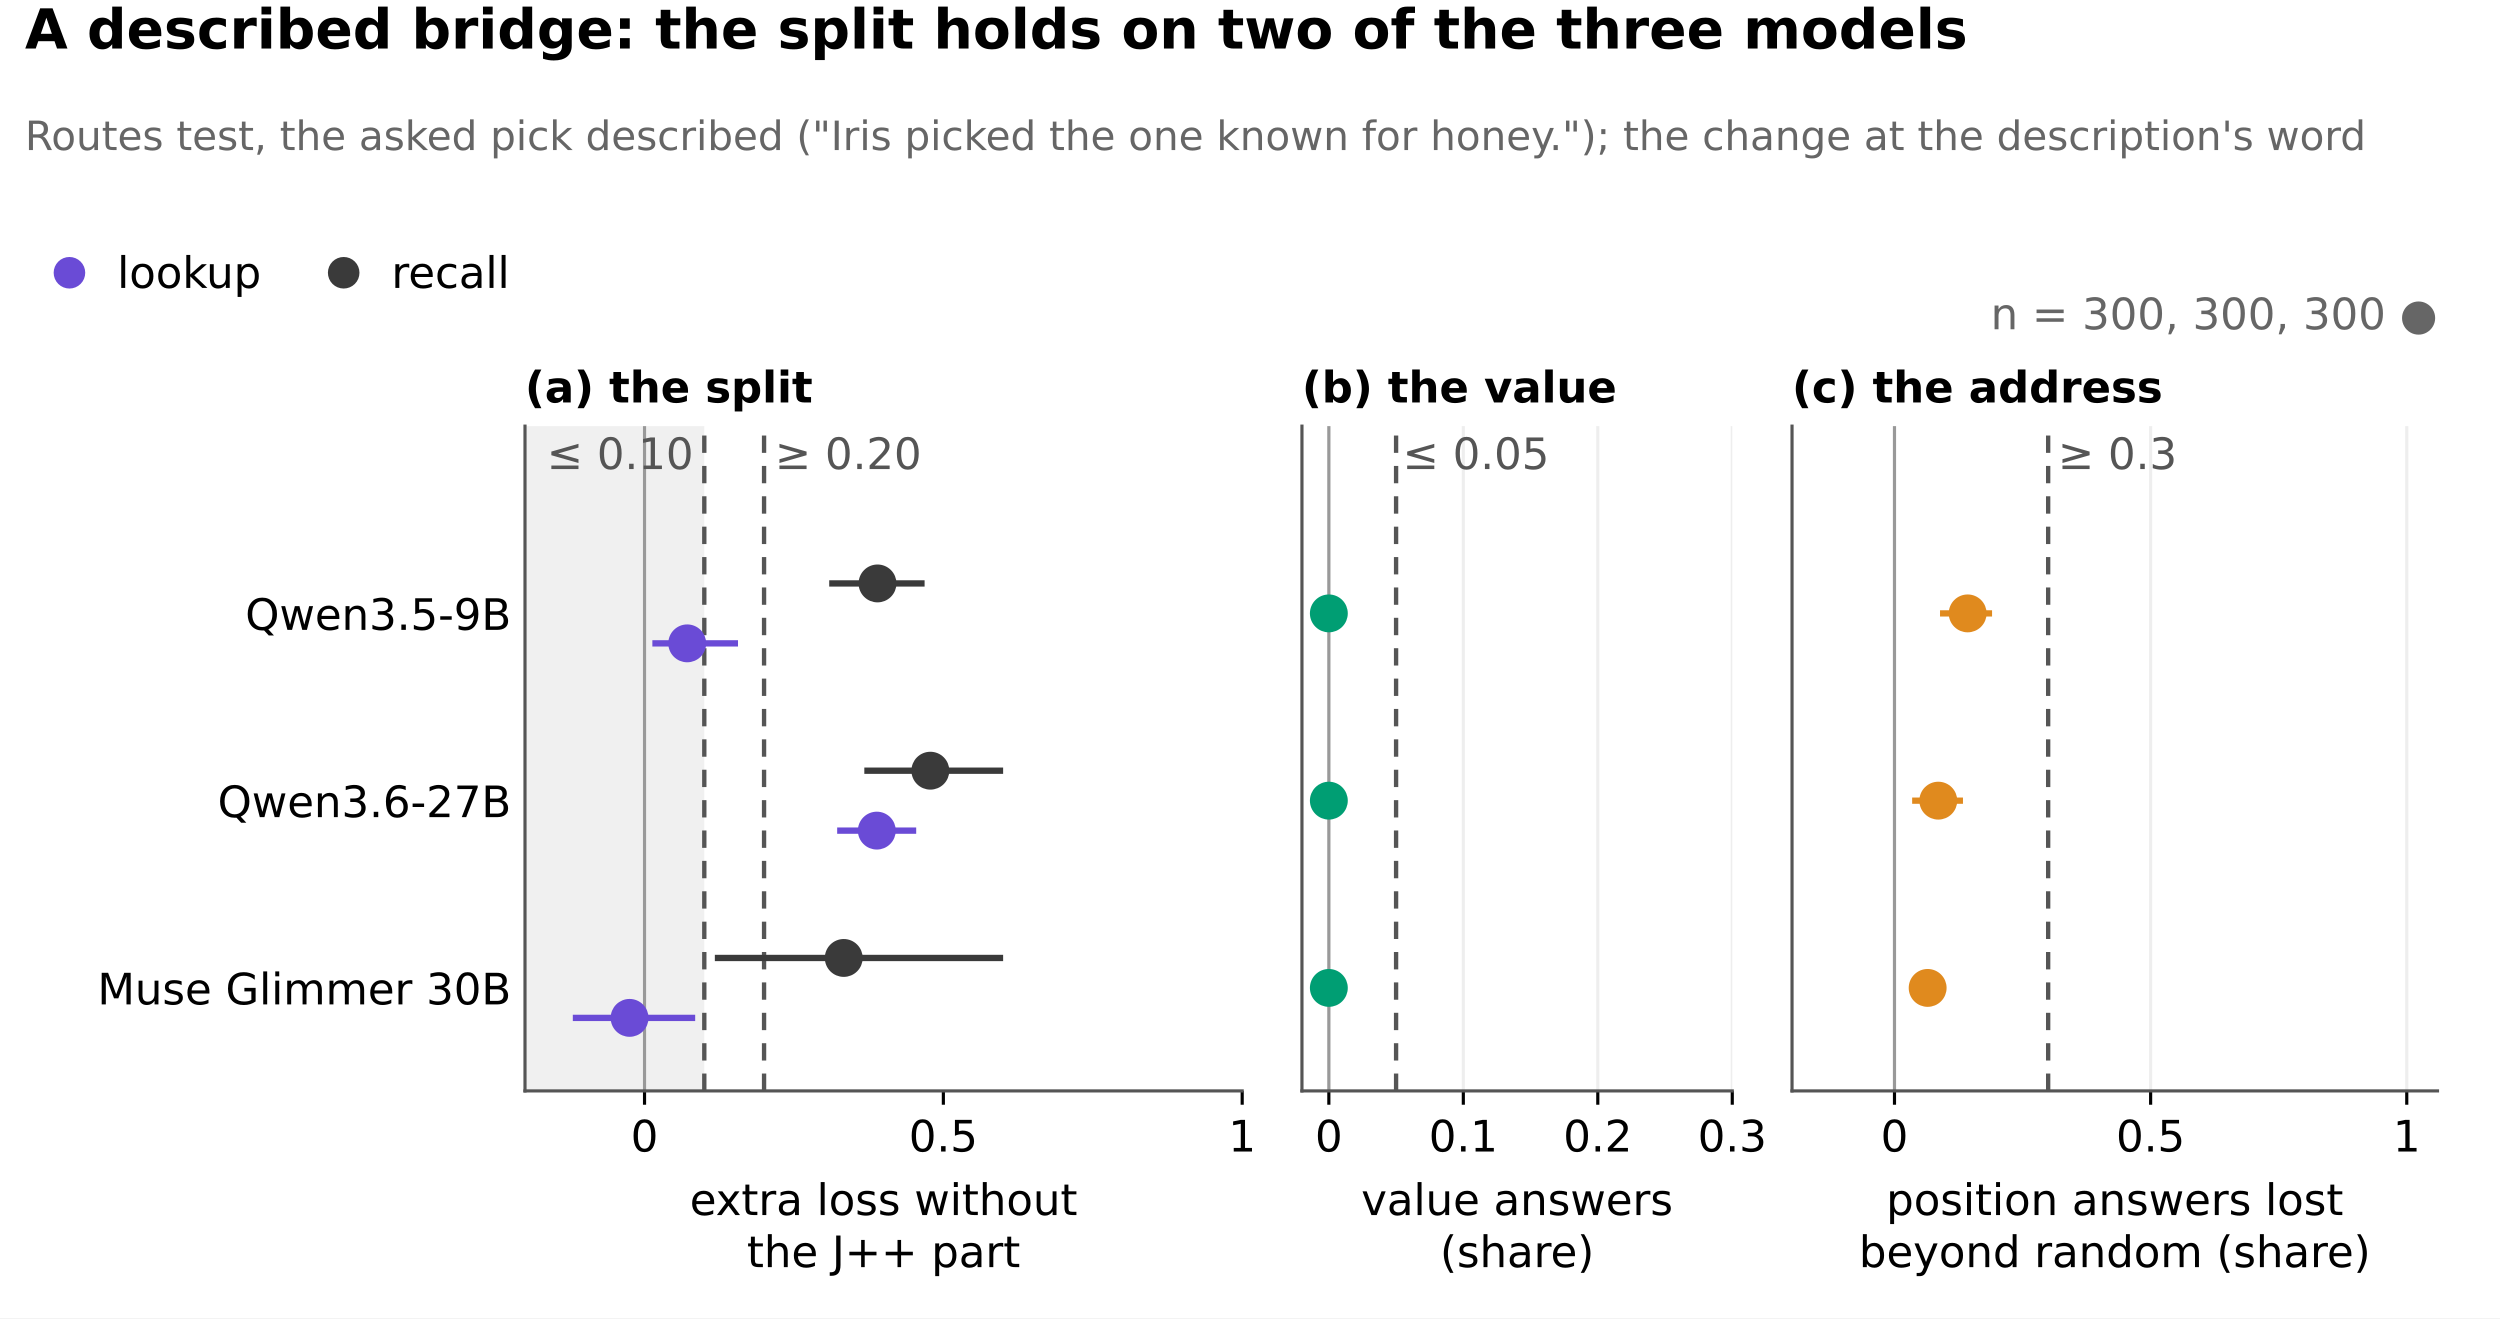
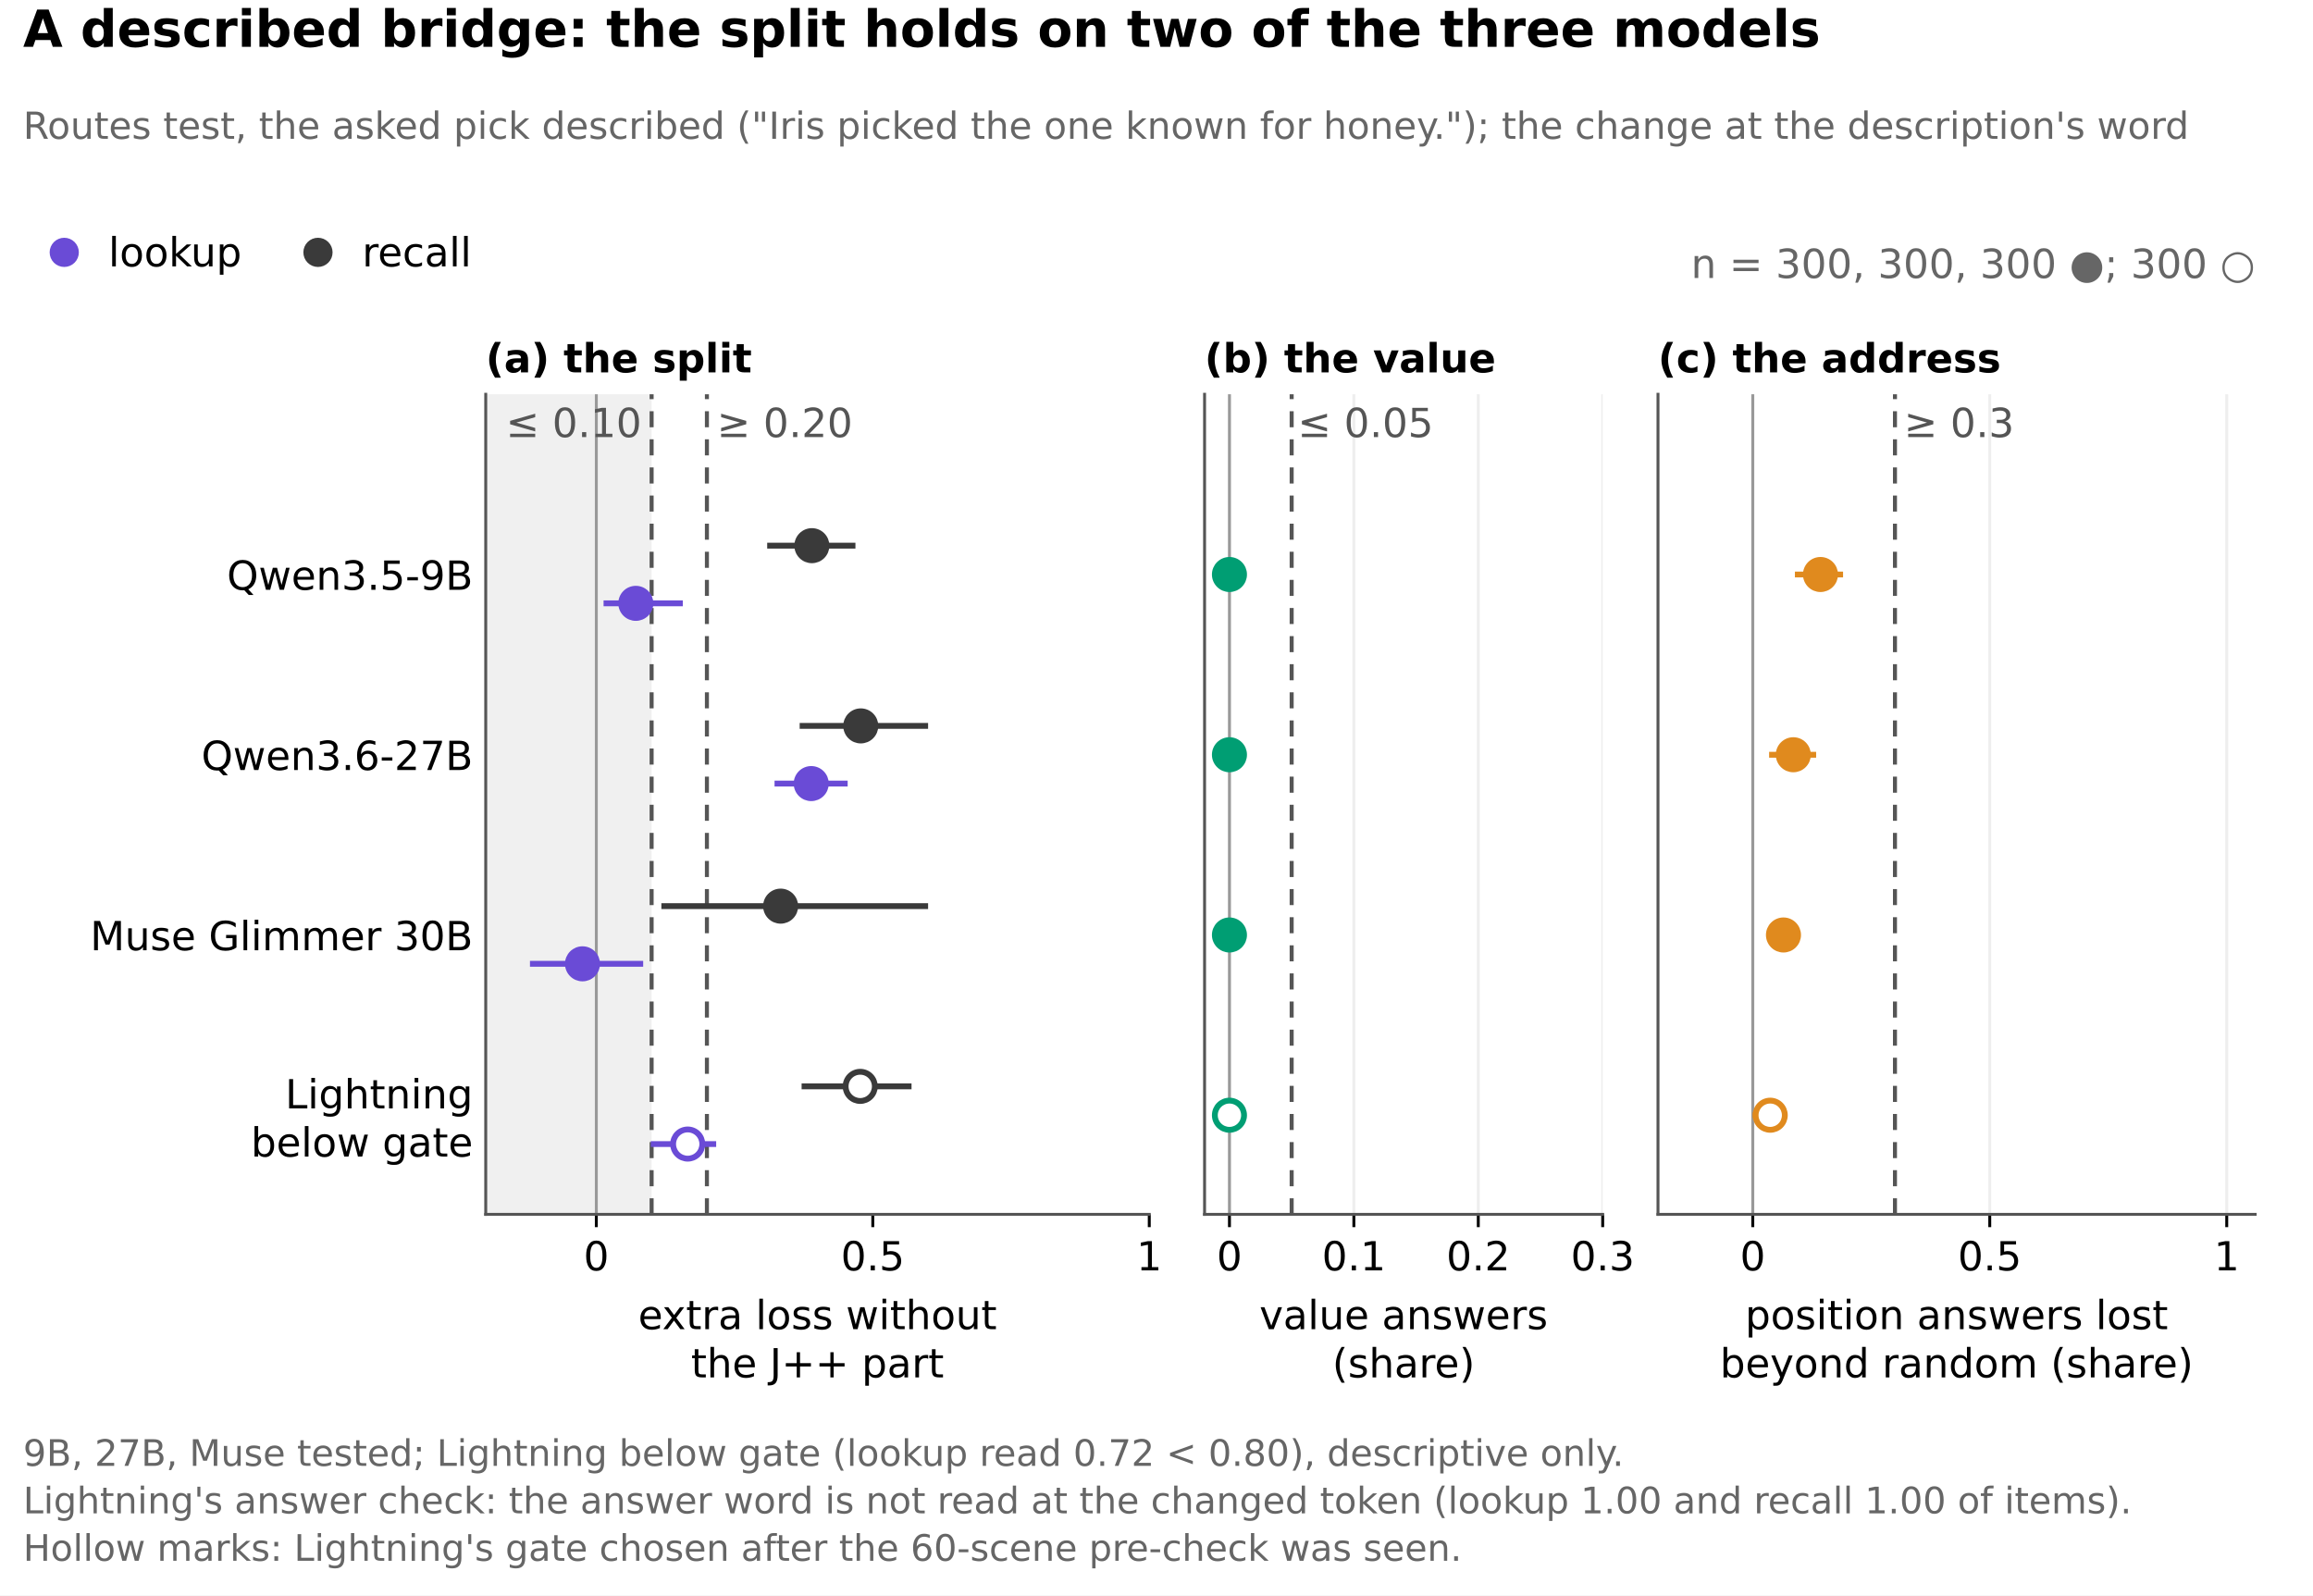
- <svg xmlns="http://www.w3.org/2000/svg" xmlns:xlink="http://www.w3.org/1999/xlink" width="633.6pt" height="334.08pt" viewBox="0 0 633.6 334.08" version="1.1">
+ <svg xmlns="http://www.w3.org/2000/svg" xmlns:xlink="http://www.w3.org/1999/xlink" width="633.6pt" height="437.04pt" viewBox="0 0 633.6 437.04" version="1.1">
  <defs>
    <style type="text/css">*{stroke-linejoin: round; stroke-linecap: butt}</style>
  </defs>
  <g id="figure_1">
    <g id="patch_1">
-       <path d="M 0 334.08  L 633.6 334.08  L 633.6 0  L 0 0  z " style="fill: #ffffff" />
+       <path d="M 0 437.04  L 633.6 437.04  L 633.6 0  L 0 0  z " style="fill: #ffffff" />
    </g>
    <g id="axes_1">
      <g id="patch_2">
-         <path d="M 133.056 276.48  L 314.82 276.48  L 314.82 108  L 133.056 108  z " style="fill: #ffffff" />
+         <path d="M 133.056 332.64  L 314.82 332.64  L 314.82 108  L 133.056 108  z " style="fill: #ffffff" />
      </g>
      <g id="patch_3">
-         <path d="M 133.056 276.48  L 178.497 276.48  L 178.497 108  L 133.056 108  z " clip-path="url(#p10562f46fb)" style="fill: #f0f0f0" />
+         <path d="M 133.056 332.64  L 178.497 332.64  L 178.497 108  L 133.056 108  z " clip-path="url(#p2fc79cd40d)" style="fill: #f0f0f0" />
      </g>
      <g id="line2d_1">
-         <path d="M 163.35 276.48  L 163.35 108  " clip-path="url(#p10562f46fb)" style="fill: none; stroke: #999999; stroke-width: 0.8; stroke-linecap: square" />
+         <path d="M 163.35 332.64  L 163.35 108  " clip-path="url(#p2fc79cd40d)" style="fill: none; stroke: #999999; stroke-width: 0.8; stroke-linecap: square" />
      </g>
      <g id="matplotlib.axis_1">
        <g id="xtick_1">
          <g id="line2d_2">
            <defs>
-               <path id="m25f6b66217" d="M 0 0  L 0 3.5  " style="stroke: #000000; stroke-width: 0.8" />
+               <path id="m9cf987eca8" d="M 0 0  L 0 3.5  " style="stroke: #000000; stroke-width: 0.8" />
            </defs>
            <g>
-               <use xlink:href="#m25f6b66217" x="163.35" y="276.48" style="stroke: #000000; stroke-width: 0.8" />
+               <use xlink:href="#m9cf987eca8" x="163.35" y="332.64" style="stroke: #000000; stroke-width: 0.8" />
            </g>
          </g>
          <g id="text_1">
-             <text style="font-size: 11px; font-family: 'DejaVu Sans'; text-anchor: middle" x="163.35" y="291.837" transform="rotate(-0 163.35 291.8374)">0</text>
+             <text style="font-size: 11px; font-family: 'DejaVu Sans'; text-anchor: middle" x="163.35" y="347.997" transform="rotate(-0 163.35 347.9974)">0</text>
          </g>
        </g>
        <g id="xtick_2">
          <g id="line2d_3">
            <g>
-               <use xlink:href="#m25f6b66217" x="239.085" y="276.48" style="stroke: #000000; stroke-width: 0.8" />
+               <use xlink:href="#m9cf987eca8" x="239.085" y="332.64" style="stroke: #000000; stroke-width: 0.8" />
            </g>
          </g>
          <g id="text_2">
-             <text style="font-size: 11px; font-family: 'DejaVu Sans'; text-anchor: middle" x="239.085" y="291.837" transform="rotate(-0 239.085 291.8374)">0.5</text>
+             <text style="font-size: 11px; font-family: 'DejaVu Sans'; text-anchor: middle" x="239.085" y="347.997" transform="rotate(-0 239.085 347.9974)">0.5</text>
          </g>
        </g>
        <g id="xtick_3">
          <g id="line2d_4">
            <g>
-               <use xlink:href="#m25f6b66217" x="314.82" y="276.48" style="stroke: #000000; stroke-width: 0.8" />
+               <use xlink:href="#m9cf987eca8" x="314.82" y="332.64" style="stroke: #000000; stroke-width: 0.8" />
            </g>
          </g>
          <g id="text_3">
-             <text style="font-size: 11px; font-family: 'DejaVu Sans'; text-anchor: middle" x="314.82" y="291.837" transform="rotate(-0 314.82 291.8374)">1</text>
+             <text style="font-size: 11px; font-family: 'DejaVu Sans'; text-anchor: middle" x="314.82" y="347.997" transform="rotate(-0 314.82 347.9974)">1</text>
          </g>
        </g>
        <g id="text_4">
-           <text style="font-size: 11px; font-family: 'DejaVu Sans'" transform="translate(174.8127 307.9394)">extra loss without</text>
-           <text style="font-size: 11px; font-family: 'DejaVu Sans'" transform="translate(189.2966 321.1424)">the J++ part</text>
+           <text style="font-size: 11px; font-family: 'DejaVu Sans'" transform="translate(174.8127 364.0994)">extra loss without</text>
+           <text style="font-size: 11px; font-family: 'DejaVu Sans'" transform="translate(189.2966 377.3024)">the J++ part</text>
        </g>
      </g>
      <g id="matplotlib.axis_2">
        <g id="ytick_1">
          <g id="line2d_5" />
          <g id="text_5">
-             <text style="font-size: 11px; font-family: 'DejaVu Sans'; text-anchor: end" x="129.556" y="159.638" transform="rotate(-0 129.556 159.6379)">Qwen3.5-9B</text>
+             <text style="font-size: 11px; font-family: 'DejaVu Sans'; text-anchor: end" x="129.556" y="161.55" transform="rotate(-0 129.556 161.5501)">Qwen3.5-9B</text>
          </g>
        </g>
        <g id="ytick_2">
          <g id="line2d_6" />
          <g id="text_6">
-             <text style="font-size: 11px; font-family: 'DejaVu Sans'; text-anchor: end" x="129.556" y="207.097" transform="rotate(-0 129.556 207.097)">Qwen3.6-27B</text>
+             <text style="font-size: 11px; font-family: 'DejaVu Sans'; text-anchor: end" x="129.556" y="210.922" transform="rotate(-0 129.556 210.9216)">Qwen3.6-27B</text>
          </g>
        </g>
        <g id="ytick_3">
          <g id="line2d_7" />
          <g id="text_7">
-             <text style="font-size: 11px; font-family: 'DejaVu Sans'; text-anchor: end" x="129.556" y="254.557" transform="rotate(-0 129.556 254.5566)">Muse Glimmer 30B</text>
-           </g>
-         </g>
-       </g>
-       <g id="line2d_8">
-         <path d="M 178.497 276.48  L 178.497 108  " clip-path="url(#p10562f46fb)" style="fill: none; stroke-dasharray: 4.4,3.3; stroke-dashoffset: 0; stroke: #555555; stroke-width: 1.1" />
+             <text style="font-size: 11px; font-family: 'DejaVu Sans'; text-anchor: end" x="129.556" y="260.293" transform="rotate(-0 129.556 260.2934)">Muse Glimmer 30B</text>
+           </g>
+         </g>
+         <g id="ytick_4">
+           <g id="line2d_8" />
+           <g id="text_8">
+             <text style="font-size: 11px; font-family: 'DejaVu Sans'" transform="translate(78.12241 303.6139)">Lightning</text>
+             <text style="font-size: 11px; font-family: 'DejaVu Sans'" transform="translate(68.72084 316.8169)">below gate</text>
+           </g>
+         </g>
      </g>
      <g id="line2d_9">
-         <path d="M 193.644 276.48  L 193.644 108  " clip-path="url(#p10562f46fb)" style="fill: none; stroke-dasharray: 4.4,3.3; stroke-dashoffset: 0; stroke: #555555; stroke-width: 1.1" />
+         <path d="M 178.497 332.64  L 178.497 108  " clip-path="url(#p2fc79cd40d)" style="fill: none; stroke-dasharray: 4.4,3.3; stroke-dashoffset: 0; stroke: #555555; stroke-width: 1.1" />
      </g>
      <g id="line2d_10">
-         <path d="M 210.156 147.866  L 234.329 147.866  " clip-path="url(#p10562f46fb)" style="fill: none; stroke: #3a3a3a; stroke-width: 1.6" />
+         <path d="M 193.644 332.64  L 193.644 108  " clip-path="url(#p2fc79cd40d)" style="fill: none; stroke-dasharray: 4.4,3.3; stroke-dashoffset: 0; stroke: #555555; stroke-width: 1.1" />
      </g>
      <g id="line2d_11">
-         <path d="M 165.336 163.053  L 187.04 163.053  " clip-path="url(#p10562f46fb)" style="fill: none; stroke: #6a4bd6; stroke-width: 1.6" />
+         <path d="M 210.156 149.472  L 234.329 149.472  " clip-path="url(#p2fc79cd40d)" style="fill: none; stroke: #3a3a3a; stroke-width: 1.6" />
      </g>
      <g id="line2d_12">
-         <path d="M 219.052 195.325  L 254.232 195.325  " clip-path="url(#p10562f46fb)" style="fill: none; stroke: #3a3a3a; stroke-width: 1.6" />
+         <path d="M 165.336 165.271  L 187.04 165.271  " clip-path="url(#p2fc79cd40d)" style="fill: none; stroke: #6a4bd6; stroke-width: 1.6" />
      </g>
      <g id="line2d_13">
-         <path d="M 212.171 210.512  L 232.2 210.512  " clip-path="url(#p10562f46fb)" style="fill: none; stroke: #6a4bd6; stroke-width: 1.6" />
+         <path d="M 219.052 198.843  L 254.232 198.843  " clip-path="url(#p2fc79cd40d)" style="fill: none; stroke: #3a3a3a; stroke-width: 1.6" />
      </g>
      <g id="line2d_14">
-         <path d="M 181.17 242.784  L 254.232 242.784  " clip-path="url(#p10562f46fb)" style="fill: none; stroke: #3a3a3a; stroke-width: 1.6" />
+         <path d="M 212.171 214.642  L 232.2 214.642  " clip-path="url(#p2fc79cd40d)" style="fill: none; stroke: #6a4bd6; stroke-width: 1.6" />
      </g>
      <g id="line2d_15">
-         <path d="M 145.174 257.971  L 176.186 257.971  " clip-path="url(#p10562f46fb)" style="fill: none; stroke: #6a4bd6; stroke-width: 1.6" />
+         <path d="M 181.17 248.215  L 254.232 248.215  " clip-path="url(#p2fc79cd40d)" style="fill: none; stroke: #3a3a3a; stroke-width: 1.6" />
+       </g>
+       <g id="line2d_16">
+         <path d="M 145.174 264.014  L 176.186 264.014  " clip-path="url(#p2fc79cd40d)" style="fill: none; stroke: #6a4bd6; stroke-width: 1.6" />
+       </g>
+       <g id="line2d_17">
+         <path d="M 219.584 297.586  L 249.695 297.586  " clip-path="url(#p2fc79cd40d)" style="fill: none; stroke: #3a3a3a; stroke-width: 1.6" />
+       </g>
+       <g id="line2d_18">
+         <path d="M 178.267 313.385  L 196.181 313.385  " clip-path="url(#p2fc79cd40d)" style="fill: none; stroke: #6a4bd6; stroke-width: 1.6" />
      </g>
      <g id="patch_4">
-         <path d="M 133.056 276.48  L 133.056 108  " style="fill: none; stroke: #555555; stroke-width: 0.8; stroke-linejoin: miter; stroke-linecap: square" />
+         <path d="M 133.056 332.64  L 133.056 108  " style="fill: none; stroke: #555555; stroke-width: 0.8; stroke-linejoin: miter; stroke-linecap: square" />
      </g>
      <g id="patch_5">
-         <path d="M 133.056 276.48  L 314.82 276.48  " style="fill: none; stroke: #555555; stroke-width: 0.8; stroke-linejoin: miter; stroke-linecap: square" />
-       </g>
-       <g id="text_8">
-         <text style="font-size: 11px; font-family: 'DejaVu Sans'; text-anchor: end; fill: #555555" x="175.771" y="118.885" transform="rotate(-0 175.7705 118.8846)">≤ 0.10</text>
+         <path d="M 133.056 332.64  L 314.82 332.64  " style="fill: none; stroke: #555555; stroke-width: 0.8; stroke-linejoin: miter; stroke-linecap: square" />
      </g>
      <g id="text_9">
-         <text style="font-size: 11px; font-family: 'DejaVu Sans'; text-anchor: start; fill: #555555" x="196.37" y="118.885" transform="rotate(-0 196.3705 118.8846)">≥ 0.20</text>
-       </g>
-       <g id="line2d_16">
-         <defs>
-           <path id="mfeaf7bd796" d="M 0 4  C 1.061 4 2.078 3.579 2.828 2.828  C 3.579 2.078 4 1.061 4 0  C 4 -1.061 3.579 -2.078 2.828 -2.828  C 2.078 -3.579 1.061 -4 0 -4  C -1.061 -4 -2.078 -3.579 -2.828 -2.828  C -3.579 -2.078 -4 -1.061 -4 0  C -4 1.061 -3.579 2.078 -2.828 2.828  C -2.078 3.579 -1.061 4 0 4  z " style="stroke: #3a3a3a; stroke-width: 1.6" />
-         </defs>
-         <g clip-path="url(#p10562f46fb)">
-           <use xlink:href="#mfeaf7bd796" x="222.398" y="147.866" style="fill: #3a3a3a; stroke: #3a3a3a; stroke-width: 1.6" />
-         </g>
-       </g>
-       <g id="line2d_17">
-         <defs>
-           <path id="me3f5bbc439" d="M 0 4  C 1.061 4 2.078 3.579 2.828 2.828  C 3.579 2.078 4 1.061 4 0  C 4 -1.061 3.579 -2.078 2.828 -2.828  C 2.078 -3.579 1.061 -4 0 -4  C -1.061 -4 -2.078 -3.579 -2.828 -2.828  C -3.579 -2.078 -4 -1.061 -4 0  C -4 1.061 -3.579 2.078 -2.828 2.828  C -2.078 3.579 -1.061 4 0 4  z " style="stroke: #6a4bd6; stroke-width: 1.6" />
-         </defs>
-         <g clip-path="url(#p10562f46fb)">
-           <use xlink:href="#me3f5bbc439" x="174.169" y="163.053" style="fill: #6a4bd6; stroke: #6a4bd6; stroke-width: 1.6" />
-         </g>
-       </g>
-       <g id="line2d_18">
-         <g clip-path="url(#p10562f46fb)">
-           <use xlink:href="#mfeaf7bd796" x="235.792" y="195.325" style="fill: #3a3a3a; stroke: #3a3a3a; stroke-width: 1.6" />
-         </g>
+         <text style="font-size: 11px; font-family: 'DejaVu Sans'; text-anchor: end; fill: #555555" x="175.771" y="119.727" transform="rotate(-0 175.7705 119.727)">≤ 0.10</text>
+       </g>
+       <g id="text_10">
+         <text style="font-size: 11px; font-family: 'DejaVu Sans'; text-anchor: start; fill: #555555" x="196.37" y="119.727" transform="rotate(-0 196.3705 119.727)">≥ 0.20</text>
      </g>
      <g id="line2d_19">
-         <g clip-path="url(#p10562f46fb)">
-           <use xlink:href="#me3f5bbc439" x="222.221" y="210.512" style="fill: #6a4bd6; stroke: #6a4bd6; stroke-width: 1.6" />
+         <defs>
+           <path id="md360541b46" d="M 0 4  C 1.061 4 2.078 3.579 2.828 2.828  C 3.579 2.078 4 1.061 4 0  C 4 -1.061 3.579 -2.078 2.828 -2.828  C 2.078 -3.579 1.061 -4 0 -4  C -1.061 -4 -2.078 -3.579 -2.828 -2.828  C -3.579 -2.078 -4 -1.061 -4 0  C -4 1.061 -3.579 2.078 -2.828 2.828  C -2.078 3.579 -1.061 4 0 4  z " style="stroke: #3a3a3a; stroke-width: 1.6" />
+         </defs>
+         <g clip-path="url(#p2fc79cd40d)">
+           <use xlink:href="#md360541b46" x="222.398" y="149.472" style="fill: #3a3a3a; stroke: #3a3a3a; stroke-width: 1.6" />
        </g>
      </g>
      <g id="line2d_20">
-         <g clip-path="url(#p10562f46fb)">
-           <use xlink:href="#mfeaf7bd796" x="213.84" y="242.784" style="fill: #3a3a3a; stroke: #3a3a3a; stroke-width: 1.6" />
+         <defs>
+           <path id="m05647ff010" d="M 0 4  C 1.061 4 2.078 3.579 2.828 2.828  C 3.579 2.078 4 1.061 4 0  C 4 -1.061 3.579 -2.078 2.828 -2.828  C 2.078 -3.579 1.061 -4 0 -4  C -1.061 -4 -2.078 -3.579 -2.828 -2.828  C -3.579 -2.078 -4 -1.061 -4 0  C -4 1.061 -3.579 2.078 -2.828 2.828  C -2.078 3.579 -1.061 4 0 4  z " style="stroke: #6a4bd6; stroke-width: 1.6" />
+         </defs>
+         <g clip-path="url(#p2fc79cd40d)">
+           <use xlink:href="#m05647ff010" x="174.169" y="165.271" style="fill: #6a4bd6; stroke: #6a4bd6; stroke-width: 1.6" />
        </g>
      </g>
      <g id="line2d_21">
-         <g clip-path="url(#p10562f46fb)">
-           <use xlink:href="#me3f5bbc439" x="159.563" y="257.971" style="fill: #6a4bd6; stroke: #6a4bd6; stroke-width: 1.6" />
-         </g>
-       </g>
-       <g id="text_10">
+         <g clip-path="url(#p2fc79cd40d)">
+           <use xlink:href="#md360541b46" x="235.792" y="198.843" style="fill: #3a3a3a; stroke: #3a3a3a; stroke-width: 1.6" />
+         </g>
+       </g>
+       <g id="line2d_22">
+         <g clip-path="url(#p2fc79cd40d)">
+           <use xlink:href="#m05647ff010" x="222.221" y="214.642" style="fill: #6a4bd6; stroke: #6a4bd6; stroke-width: 1.6" />
+         </g>
+       </g>
+       <g id="line2d_23">
+         <g clip-path="url(#p2fc79cd40d)">
+           <use xlink:href="#md360541b46" x="213.84" y="248.215" style="fill: #3a3a3a; stroke: #3a3a3a; stroke-width: 1.6" />
+         </g>
+       </g>
+       <g id="line2d_24">
+         <g clip-path="url(#p2fc79cd40d)">
+           <use xlink:href="#m05647ff010" x="159.563" y="264.014" style="fill: #6a4bd6; stroke: #6a4bd6; stroke-width: 1.6" />
+         </g>
+       </g>
+       <g id="line2d_25">
+         <defs>
+           <path id="m3632aea11c" d="M 0 4  C 1.061 4 2.078 3.579 2.828 2.828  C 3.579 2.078 4 1.061 4 0  C 4 -1.061 3.579 -2.078 2.828 -2.828  C 2.078 -3.579 1.061 -4 0 -4  C -1.061 -4 -2.078 -3.579 -2.828 -2.828  C -3.579 -2.078 -4 -1.061 -4 0  C -4 1.061 -3.579 2.078 -2.828 2.828  C -2.078 3.579 -1.061 4 0 4  z " style="stroke: #3a3a3a; stroke-width: 1.6" />
+         </defs>
+         <g clip-path="url(#p2fc79cd40d)">
+           <use xlink:href="#m3632aea11c" x="235.643" y="297.586" style="fill: #ffffff; stroke: #3a3a3a; stroke-width: 1.6" />
+         </g>
+       </g>
+       <g id="line2d_26">
+         <defs>
+           <path id="m4e2d044401" d="M 0 4  C 1.061 4 2.078 3.579 2.828 2.828  C 3.579 2.078 4 1.061 4 0  C 4 -1.061 3.579 -2.078 2.828 -2.828  C 2.078 -3.579 1.061 -4 0 -4  C -1.061 -4 -2.078 -3.579 -2.828 -2.828  C -3.579 -2.078 -4 -1.061 -4 0  C -4 1.061 -3.579 2.078 -2.828 2.828  C -2.078 3.579 -1.061 4 0 4  z " style="stroke: #6a4bd6; stroke-width: 1.6" />
+         </defs>
+         <g clip-path="url(#p2fc79cd40d)">
+           <use xlink:href="#m4e2d044401" x="188.386" y="313.385" style="fill: #ffffff; stroke: #6a4bd6; stroke-width: 1.6" />
+         </g>
+       </g>
+       <g id="text_11">
        <text style="font-weight: 700; font-size: 11px; font-family: 'DejaVu Sans'; text-anchor: start" x="133.056" y="102" transform="rotate(-0 133.056 102)">(a) the split</text>
      </g>
    </g>
    <g id="axes_2">
      <g id="patch_6">
-         <path d="M 329.967 276.48  L 439.025 276.48  L 439.025 108  L 329.967 108  z " style="fill: #ffffff" />
+         <path d="M 329.967 332.64  L 439.025 332.64  L 439.025 108  L 329.967 108  z " style="fill: #ffffff" />
      </g>
      <g id="matplotlib.axis_3">
        <g id="xtick_4">
-           <g id="line2d_22">
-             <path d="M 336.783 276.48  L 336.783 108  " clip-path="url(#pf0b47d4f27)" style="fill: none; stroke: #eeeeee; stroke-width: 0.8; stroke-linecap: square" />
-           </g>
-           <g id="line2d_23">
-             <g>
-               <use xlink:href="#m25f6b66217" x="336.783" y="276.48" style="stroke: #000000; stroke-width: 0.8" />
-             </g>
-           </g>
-           <g id="text_11">
-             <text style="font-size: 11px; font-family: 'DejaVu Sans'; text-anchor: middle" x="336.783" y="291.837" transform="rotate(-0 336.7831 291.8374)">0</text>
+           <g id="line2d_27">
+             <path d="M 336.783 332.64  L 336.783 108  " clip-path="url(#pe3da6b2b4a)" style="fill: none; stroke: #eeeeee; stroke-width: 0.8; stroke-linecap: square" />
+           </g>
+           <g id="line2d_28">
+             <g>
+               <use xlink:href="#m9cf987eca8" x="336.783" y="332.64" style="stroke: #000000; stroke-width: 0.8" />
+             </g>
+           </g>
+           <g id="text_12">
+             <text style="font-size: 11px; font-family: 'DejaVu Sans'; text-anchor: middle" x="336.783" y="347.997" transform="rotate(-0 336.7831 347.9974)">0</text>
          </g>
        </g>
        <g id="xtick_5">
-           <g id="line2d_24">
-             <path d="M 370.864 276.48  L 370.864 108  " clip-path="url(#pf0b47d4f27)" style="fill: none; stroke: #eeeeee; stroke-width: 0.8; stroke-linecap: square" />
-           </g>
-           <g id="line2d_25">
-             <g>
-               <use xlink:href="#m25f6b66217" x="370.864" y="276.48" style="stroke: #000000; stroke-width: 0.8" />
-             </g>
-           </g>
-           <g id="text_12">
-             <text style="font-size: 11px; font-family: 'DejaVu Sans'; text-anchor: middle" x="370.864" y="291.837" transform="rotate(-0 370.8639 291.8374)">0.1</text>
+           <g id="line2d_29">
+             <path d="M 370.864 332.64  L 370.864 108  " clip-path="url(#pe3da6b2b4a)" style="fill: none; stroke: #eeeeee; stroke-width: 0.8; stroke-linecap: square" />
+           </g>
+           <g id="line2d_30">
+             <g>
+               <use xlink:href="#m9cf987eca8" x="370.864" y="332.64" style="stroke: #000000; stroke-width: 0.8" />
+             </g>
+           </g>
+           <g id="text_13">
+             <text style="font-size: 11px; font-family: 'DejaVu Sans'; text-anchor: middle" x="370.864" y="347.997" transform="rotate(-0 370.8639 347.9974)">0.1</text>
          </g>
        </g>
        <g id="xtick_6">
-           <g id="line2d_26">
-             <path d="M 404.945 276.48  L 404.945 108  " clip-path="url(#pf0b47d4f27)" style="fill: none; stroke: #eeeeee; stroke-width: 0.8; stroke-linecap: square" />
-           </g>
-           <g id="line2d_27">
-             <g>
-               <use xlink:href="#m25f6b66217" x="404.945" y="276.48" style="stroke: #000000; stroke-width: 0.8" />
-             </g>
-           </g>
-           <g id="text_13">
-             <text style="font-size: 11px; font-family: 'DejaVu Sans'; text-anchor: middle" x="404.945" y="291.837" transform="rotate(-0 404.9447 291.8374)">0.2</text>
+           <g id="line2d_31">
+             <path d="M 404.945 332.64  L 404.945 108  " clip-path="url(#pe3da6b2b4a)" style="fill: none; stroke: #eeeeee; stroke-width: 0.8; stroke-linecap: square" />
+           </g>
+           <g id="line2d_32">
+             <g>
+               <use xlink:href="#m9cf987eca8" x="404.945" y="332.64" style="stroke: #000000; stroke-width: 0.8" />
+             </g>
+           </g>
+           <g id="text_14">
+             <text style="font-size: 11px; font-family: 'DejaVu Sans'; text-anchor: middle" x="404.945" y="347.997" transform="rotate(-0 404.9447 347.9974)">0.2</text>
          </g>
        </g>
        <g id="xtick_7">
-           <g id="line2d_28">
-             <path d="M 439.025 276.48  L 439.025 108  " clip-path="url(#pf0b47d4f27)" style="fill: none; stroke: #eeeeee; stroke-width: 0.8; stroke-linecap: square" />
-           </g>
-           <g id="line2d_29">
-             <g>
-               <use xlink:href="#m25f6b66217" x="439.025" y="276.48" style="stroke: #000000; stroke-width: 0.8" />
-             </g>
-           </g>
-           <g id="text_14">
-             <text style="font-size: 11px; font-family: 'DejaVu Sans'; text-anchor: middle" x="439.025" y="291.837" transform="rotate(-0 439.0254 291.8374)">0.3</text>
-           </g>
-         </g>
-         <g id="text_15">
-           <text style="font-size: 11px; font-family: 'DejaVu Sans'" transform="translate(344.995 307.9394)">value answers</text>
-           <text style="font-size: 11px; font-family: 'DejaVu Sans'" transform="translate(364.9592 321.1424)">(share)</text>
+           <g id="line2d_33">
+             <path d="M 439.025 332.64  L 439.025 108  " clip-path="url(#pe3da6b2b4a)" style="fill: none; stroke: #eeeeee; stroke-width: 0.8; stroke-linecap: square" />
+           </g>
+           <g id="line2d_34">
+             <g>
+               <use xlink:href="#m9cf987eca8" x="439.025" y="332.64" style="stroke: #000000; stroke-width: 0.8" />
+             </g>
+           </g>
+           <g id="text_15">
+             <text style="font-size: 11px; font-family: 'DejaVu Sans'; text-anchor: middle" x="439.025" y="347.997" transform="rotate(-0 439.0254 347.9974)">0.3</text>
+           </g>
+         </g>
+         <g id="text_16">
+           <text style="font-size: 11px; font-family: 'DejaVu Sans'" transform="translate(344.995 364.0994)">value answers</text>
+           <text style="font-size: 11px; font-family: 'DejaVu Sans'" transform="translate(364.9592 377.3024)">(share)</text>
        </g>
      </g>
      <g id="matplotlib.axis_4">
-         <g id="ytick_4">
-           <g id="line2d_30" />
-         </g>
        <g id="ytick_5">
-           <g id="line2d_31" />
+           <g id="line2d_35" />
        </g>
        <g id="ytick_6">
-           <g id="line2d_32" />
-         </g>
-       </g>
-       <g id="line2d_33">
-         <path d="M 336.783 276.48  L 336.783 108  " clip-path="url(#pf0b47d4f27)" style="fill: none; stroke: #999999; stroke-width: 0.8; stroke-linecap: square" />
-       </g>
-       <g id="line2d_34">
-         <path d="M 353.824 276.48  L 353.824 108  " clip-path="url(#pf0b47d4f27)" style="fill: none; stroke-dasharray: 4.4,3.3; stroke-dashoffset: 0; stroke: #555555; stroke-width: 1.1" />
-       </g>
-       <g id="line2d_35">
-         <path d="M 336.783 155.459  L 336.783 155.459  " clip-path="url(#pf0b47d4f27)" style="fill: none; stroke: #009e73; stroke-width: 1.6" />
-       </g>
-       <g id="line2d_36">
-         <path d="M 336.783 202.918  L 336.783 202.918  " clip-path="url(#pf0b47d4f27)" style="fill: none; stroke: #009e73; stroke-width: 1.6" />
-       </g>
-       <g id="line2d_37">
-         <path d="M 336.783 250.377  L 336.783 250.377  " clip-path="url(#pf0b47d4f27)" style="fill: none; stroke: #009e73; stroke-width: 1.6" />
+           <g id="line2d_36" />
+         </g>
+         <g id="ytick_7">
+           <g id="line2d_37" />
+         </g>
+         <g id="ytick_8">
+           <g id="line2d_38" />
+         </g>
+       </g>
+       <g id="line2d_39">
+         <path d="M 336.783 332.64  L 336.783 108  " clip-path="url(#pe3da6b2b4a)" style="fill: none; stroke: #999999; stroke-width: 0.8; stroke-linecap: square" />
+       </g>
+       <g id="line2d_40">
+         <path d="M 353.824 332.64  L 353.824 108  " clip-path="url(#pe3da6b2b4a)" style="fill: none; stroke-dasharray: 4.4,3.3; stroke-dashoffset: 0; stroke: #555555; stroke-width: 1.1" />
+       </g>
+       <g id="line2d_41">
+         <path d="M 336.783 157.371  L 336.783 157.371  " clip-path="url(#pe3da6b2b4a)" style="fill: none; stroke: #009e73; stroke-width: 1.6" />
+       </g>
+       <g id="line2d_42">
+         <path d="M 336.783 206.743  L 336.783 206.743  " clip-path="url(#pe3da6b2b4a)" style="fill: none; stroke: #009e73; stroke-width: 1.6" />
+       </g>
+       <g id="line2d_43">
+         <path d="M 336.783 256.114  L 336.783 256.114  " clip-path="url(#pe3da6b2b4a)" style="fill: none; stroke: #009e73; stroke-width: 1.6" />
+       </g>
+       <g id="line2d_44">
+         <path d="M 336.783 305.486  L 336.783 305.486  " clip-path="url(#pe3da6b2b4a)" style="fill: none; stroke: #009e73; stroke-width: 1.6" />
      </g>
      <g id="patch_7">
-         <path d="M 329.967 276.48  L 329.967 108  " style="fill: none; stroke: #555555; stroke-width: 0.8; stroke-linejoin: miter; stroke-linecap: square" />
+         <path d="M 329.967 332.64  L 329.967 108  " style="fill: none; stroke: #555555; stroke-width: 0.8; stroke-linejoin: miter; stroke-linecap: square" />
      </g>
      <g id="patch_8">
-         <path d="M 329.967 276.48  L 439.025 276.48  " style="fill: none; stroke: #555555; stroke-width: 0.8; stroke-linejoin: miter; stroke-linecap: square" />
-       </g>
-       <g id="text_16">
-         <text style="font-size: 11px; font-family: 'DejaVu Sans'; text-anchor: start; fill: #555555" x="355.459" y="118.885" transform="rotate(-0 355.4594 118.8846)">≤ 0.05</text>
-       </g>
-       <g id="line2d_38">
-         <defs>
-           <path id="mf42ccccada" d="M 0 4  C 1.061 4 2.078 3.579 2.828 2.828  C 3.579 2.078 4 1.061 4 0  C 4 -1.061 3.579 -2.078 2.828 -2.828  C 2.078 -3.579 1.061 -4 0 -4  C -1.061 -4 -2.078 -3.579 -2.828 -2.828  C -3.579 -2.078 -4 -1.061 -4 0  C -4 1.061 -3.579 2.078 -2.828 2.828  C -2.078 3.579 -1.061 4 0 4  z " style="stroke: #009e73; stroke-width: 1.6" />
-         </defs>
-         <g clip-path="url(#pf0b47d4f27)">
-           <use xlink:href="#mf42ccccada" x="336.783" y="155.459" style="fill: #009e73; stroke: #009e73; stroke-width: 1.6" />
-         </g>
-       </g>
-       <g id="line2d_39">
-         <g clip-path="url(#pf0b47d4f27)">
-           <use xlink:href="#mf42ccccada" x="336.783" y="202.918" style="fill: #009e73; stroke: #009e73; stroke-width: 1.6" />
-         </g>
-       </g>
-       <g id="line2d_40">
-         <g clip-path="url(#pf0b47d4f27)">
-           <use xlink:href="#mf42ccccada" x="336.783" y="250.377" style="fill: #009e73; stroke: #009e73; stroke-width: 1.6" />
-         </g>
+         <path d="M 329.967 332.64  L 439.025 332.64  " style="fill: none; stroke: #555555; stroke-width: 0.8; stroke-linejoin: miter; stroke-linecap: square" />
      </g>
      <g id="text_17">
+         <text style="font-size: 11px; font-family: 'DejaVu Sans'; text-anchor: start; fill: #555555" x="355.459" y="119.727" transform="rotate(-0 355.4594 119.727)">≤ 0.05</text>
+       </g>
+       <g id="line2d_45">
+         <defs>
+           <path id="m74d793447f" d="M 0 4  C 1.061 4 2.078 3.579 2.828 2.828  C 3.579 2.078 4 1.061 4 0  C 4 -1.061 3.579 -2.078 2.828 -2.828  C 2.078 -3.579 1.061 -4 0 -4  C -1.061 -4 -2.078 -3.579 -2.828 -2.828  C -3.579 -2.078 -4 -1.061 -4 0  C -4 1.061 -3.579 2.078 -2.828 2.828  C -2.078 3.579 -1.061 4 0 4  z " style="stroke: #009e73; stroke-width: 1.6" />
+         </defs>
+         <g clip-path="url(#pe3da6b2b4a)">
+           <use xlink:href="#m74d793447f" x="336.783" y="157.371" style="fill: #009e73; stroke: #009e73; stroke-width: 1.6" />
+         </g>
+       </g>
+       <g id="line2d_46">
+         <g clip-path="url(#pe3da6b2b4a)">
+           <use xlink:href="#m74d793447f" x="336.783" y="206.743" style="fill: #009e73; stroke: #009e73; stroke-width: 1.6" />
+         </g>
+       </g>
+       <g id="line2d_47">
+         <g clip-path="url(#pe3da6b2b4a)">
+           <use xlink:href="#m74d793447f" x="336.783" y="256.114" style="fill: #009e73; stroke: #009e73; stroke-width: 1.6" />
+         </g>
+       </g>
+       <g id="line2d_48">
+         <defs>
+           <path id="m3546b5a8b6" d="M 0 4  C 1.061 4 2.078 3.579 2.828 2.828  C 3.579 2.078 4 1.061 4 0  C 4 -1.061 3.579 -2.078 2.828 -2.828  C 2.078 -3.579 1.061 -4 0 -4  C -1.061 -4 -2.078 -3.579 -2.828 -2.828  C -3.579 -2.078 -4 -1.061 -4 0  C -4 1.061 -3.579 2.078 -2.828 2.828  C -2.078 3.579 -1.061 4 0 4  z " style="stroke: #009e73; stroke-width: 1.6" />
+         </defs>
+         <g clip-path="url(#pe3da6b2b4a)">
+           <use xlink:href="#m3546b5a8b6" x="336.783" y="305.486" style="fill: #ffffff; stroke: #009e73; stroke-width: 1.6" />
+         </g>
+       </g>
+       <g id="text_18">
        <text style="font-weight: 700; font-size: 11px; font-family: 'DejaVu Sans'; text-anchor: start" x="329.967" y="102" transform="rotate(-0 329.967 102)">(b) the value</text>
      </g>
    </g>
    <g id="axes_3">
      <g id="patch_9">
-         <path d="M 454.172 276.48  L 617.76 276.48  L 617.76 108  L 454.172 108  z " style="fill: #ffffff" />
+         <path d="M 454.172 332.64  L 617.76 332.64  L 617.76 108  L 454.172 108  z " style="fill: #ffffff" />
      </g>
      <g id="matplotlib.axis_5">
        <g id="xtick_8">
-           <g id="line2d_41">
-             <path d="M 480.139 276.48  L 480.139 108  " clip-path="url(#p8974688197)" style="fill: none; stroke: #eeeeee; stroke-width: 0.8; stroke-linecap: square" />
-           </g>
-           <g id="line2d_42">
-             <g>
-               <use xlink:href="#m25f6b66217" x="480.139" y="276.48" style="stroke: #000000; stroke-width: 0.8" />
-             </g>
-           </g>
-           <g id="text_18">
-             <text style="font-size: 11px; font-family: 'DejaVu Sans'; text-anchor: middle" x="480.139" y="291.837" transform="rotate(-0 480.1387 291.8374)">0</text>
+           <g id="line2d_49">
+             <path d="M 480.139 332.64  L 480.139 108  " clip-path="url(#p12991c3c05)" style="fill: none; stroke: #eeeeee; stroke-width: 0.8; stroke-linecap: square" />
+           </g>
+           <g id="line2d_50">
+             <g>
+               <use xlink:href="#m9cf987eca8" x="480.139" y="332.64" style="stroke: #000000; stroke-width: 0.8" />
+             </g>
+           </g>
+           <g id="text_19">
+             <text style="font-size: 11px; font-family: 'DejaVu Sans'; text-anchor: middle" x="480.139" y="347.997" transform="rotate(-0 480.1387 347.9974)">0</text>
          </g>
        </g>
        <g id="xtick_9">
-           <g id="line2d_43">
-             <path d="M 545.054 276.48  L 545.054 108  " clip-path="url(#p8974688197)" style="fill: none; stroke: #eeeeee; stroke-width: 0.8; stroke-linecap: square" />
-           </g>
-           <g id="line2d_44">
-             <g>
-               <use xlink:href="#m25f6b66217" x="545.054" y="276.48" style="stroke: #000000; stroke-width: 0.8" />
-             </g>
-           </g>
-           <g id="text_19">
-             <text style="font-size: 11px; font-family: 'DejaVu Sans'; text-anchor: middle" x="545.054" y="291.837" transform="rotate(-0 545.0544 291.8374)">0.5</text>
+           <g id="line2d_51">
+             <path d="M 545.054 332.64  L 545.054 108  " clip-path="url(#p12991c3c05)" style="fill: none; stroke: #eeeeee; stroke-width: 0.8; stroke-linecap: square" />
+           </g>
+           <g id="line2d_52">
+             <g>
+               <use xlink:href="#m9cf987eca8" x="545.054" y="332.64" style="stroke: #000000; stroke-width: 0.8" />
+             </g>
+           </g>
+           <g id="text_20">
+             <text style="font-size: 11px; font-family: 'DejaVu Sans'; text-anchor: middle" x="545.054" y="347.997" transform="rotate(-0 545.0544 347.9974)">0.5</text>
          </g>
        </g>
        <g id="xtick_10">
-           <g id="line2d_45">
-             <path d="M 609.97 276.48  L 609.97 108  " clip-path="url(#p8974688197)" style="fill: none; stroke: #eeeeee; stroke-width: 0.8; stroke-linecap: square" />
-           </g>
-           <g id="line2d_46">
-             <g>
-               <use xlink:href="#m25f6b66217" x="609.97" y="276.48" style="stroke: #000000; stroke-width: 0.8" />
-             </g>
-           </g>
-           <g id="text_20">
-             <text style="font-size: 11px; font-family: 'DejaVu Sans'; text-anchor: middle" x="609.97" y="291.837" transform="rotate(-0 609.9701 291.8374)">1</text>
-           </g>
-         </g>
-         <g id="text_21">
-           <text style="font-size: 11px; font-family: 'DejaVu Sans'" transform="translate(478.0409 307.9394)">position answers lost</text>
-           <text style="font-size: 11px; font-family: 'DejaVu Sans'" transform="translate(471.1281 321.1424)">beyond random (share)</text>
+           <g id="line2d_53">
+             <path d="M 609.97 332.64  L 609.97 108  " clip-path="url(#p12991c3c05)" style="fill: none; stroke: #eeeeee; stroke-width: 0.8; stroke-linecap: square" />
+           </g>
+           <g id="line2d_54">
+             <g>
+               <use xlink:href="#m9cf987eca8" x="609.97" y="332.64" style="stroke: #000000; stroke-width: 0.8" />
+             </g>
+           </g>
+           <g id="text_21">
+             <text style="font-size: 11px; font-family: 'DejaVu Sans'; text-anchor: middle" x="609.97" y="347.997" transform="rotate(-0 609.9701 347.9974)">1</text>
+           </g>
+         </g>
+         <g id="text_22">
+           <text style="font-size: 11px; font-family: 'DejaVu Sans'" transform="translate(478.0409 364.0994)">position answers lost</text>
+           <text style="font-size: 11px; font-family: 'DejaVu Sans'" transform="translate(471.1281 377.3024)">beyond random (share)</text>
        </g>
      </g>
      <g id="matplotlib.axis_6">
-         <g id="ytick_7">
-           <g id="line2d_47" />
-         </g>
-         <g id="ytick_8">
-           <g id="line2d_48" />
-         </g>
        <g id="ytick_9">
-           <g id="line2d_49" />
-         </g>
-       </g>
-       <g id="line2d_50">
-         <path d="M 480.139 276.48  L 480.139 108  " clip-path="url(#p8974688197)" style="fill: none; stroke: #999999; stroke-width: 0.8; stroke-linecap: square" />
-       </g>
-       <g id="line2d_51">
-         <path d="M 519.088 276.48  L 519.088 108  " clip-path="url(#p8974688197)" style="fill: none; stroke-dasharray: 4.4,3.3; stroke-dashoffset: 0; stroke: #555555; stroke-width: 1.1" />
-       </g>
-       <g id="line2d_52">
-         <path d="M 491.679 155.459  L 504.869 155.459  " clip-path="url(#p8974688197)" style="fill: none; stroke: #e08a1e; stroke-width: 1.6" />
-       </g>
-       <g id="line2d_53">
-         <path d="M 484.615 202.918  L 497.496 202.918  " clip-path="url(#p8974688197)" style="fill: none; stroke: #e08a1e; stroke-width: 1.6" />
-       </g>
-       <g id="line2d_54">
-         <path d="M 484.843 250.377  L 492.216 250.377  " clip-path="url(#p8974688197)" style="fill: none; stroke: #e08a1e; stroke-width: 1.6" />
+           <g id="line2d_55" />
+         </g>
+         <g id="ytick_10">
+           <g id="line2d_56" />
+         </g>
+         <g id="ytick_11">
+           <g id="line2d_57" />
+         </g>
+         <g id="ytick_12">
+           <g id="line2d_58" />
+         </g>
+       </g>
+       <g id="line2d_59">
+         <path d="M 480.139 332.64  L 480.139 108  " clip-path="url(#p12991c3c05)" style="fill: none; stroke: #999999; stroke-width: 0.8; stroke-linecap: square" />
+       </g>
+       <g id="line2d_60">
+         <path d="M 519.088 332.64  L 519.088 108  " clip-path="url(#p12991c3c05)" style="fill: none; stroke-dasharray: 4.4,3.3; stroke-dashoffset: 0; stroke: #555555; stroke-width: 1.1" />
+       </g>
+       <g id="line2d_61">
+         <path d="M 491.679 157.371  L 504.869 157.371  " clip-path="url(#p12991c3c05)" style="fill: none; stroke: #e08a1e; stroke-width: 1.6" />
+       </g>
+       <g id="line2d_62">
+         <path d="M 484.615 206.743  L 497.496 206.743  " clip-path="url(#p12991c3c05)" style="fill: none; stroke: #e08a1e; stroke-width: 1.6" />
+       </g>
+       <g id="line2d_63">
+         <path d="M 484.843 256.114  L 492.216 256.114  " clip-path="url(#p12991c3c05)" style="fill: none; stroke: #e08a1e; stroke-width: 1.6" />
+       </g>
+       <g id="line2d_64">
+         <path d="M 480.139 305.486  L 489.197 305.486  " clip-path="url(#p12991c3c05)" style="fill: none; stroke: #e08a1e; stroke-width: 1.6" />
      </g>
      <g id="patch_10">
-         <path d="M 454.172 276.48  L 454.172 108  " style="fill: none; stroke: #555555; stroke-width: 0.8; stroke-linejoin: miter; stroke-linecap: square" />
+         <path d="M 454.172 332.64  L 454.172 108  " style="fill: none; stroke: #555555; stroke-width: 0.8; stroke-linejoin: miter; stroke-linecap: square" />
      </g>
      <g id="patch_11">
-         <path d="M 454.172 276.48  L 617.76 276.48  " style="fill: none; stroke: #555555; stroke-width: 0.8; stroke-linejoin: miter; stroke-linecap: square" />
-       </g>
-       <g id="text_22">
-         <text style="font-size: 11px; font-family: 'DejaVu Sans'; text-anchor: start; fill: #555555" x="521.542" y="118.885" transform="rotate(-0 521.5419 118.8846)">≥ 0.3</text>
-       </g>
-       <g id="line2d_55">
-         <defs>
-           <path id="m6da39c39fc" d="M 0 4  C 1.061 4 2.078 3.579 2.828 2.828  C 3.579 2.078 4 1.061 4 0  C 4 -1.061 3.579 -2.078 2.828 -2.828  C 2.078 -3.579 1.061 -4 0 -4  C -1.061 -4 -2.078 -3.579 -2.828 -2.828  C -3.579 -2.078 -4 -1.061 -4 0  C -4 1.061 -3.579 2.078 -2.828 2.828  C -2.078 3.579 -1.061 4 0 4  z " style="stroke: #e08a1e; stroke-width: 1.6" />
-         </defs>
-         <g clip-path="url(#p8974688197)">
-           <use xlink:href="#m6da39c39fc" x="498.686" y="155.459" style="fill: #e08a1e; stroke: #e08a1e; stroke-width: 1.6" />
-         </g>
-       </g>
-       <g id="line2d_56">
-         <g clip-path="url(#p8974688197)">
-           <use xlink:href="#m6da39c39fc" x="491.243" y="202.918" style="fill: #e08a1e; stroke: #e08a1e; stroke-width: 1.6" />
-         </g>
-       </g>
-       <g id="line2d_57">
-         <g clip-path="url(#p8974688197)">
-           <use xlink:href="#m6da39c39fc" x="488.545" y="250.377" style="fill: #e08a1e; stroke: #e08a1e; stroke-width: 1.6" />
-         </g>
+         <path d="M 454.172 332.64  L 617.76 332.64  " style="fill: none; stroke: #555555; stroke-width: 0.8; stroke-linejoin: miter; stroke-linecap: square" />
      </g>
      <g id="text_23">
-         <text style="font-size: 11px; font-family: 'DejaVu Sans'; text-anchor: end; fill: #666666" x="617.76" y="83.455" transform="rotate(-0 617.76 83.45502)">n = 300, 300, 300  ●</text>
+         <text style="font-size: 11px; font-family: 'DejaVu Sans'; text-anchor: start; fill: #555555" x="521.542" y="119.727" transform="rotate(-0 521.5419 119.727)">≥ 0.3</text>
+       </g>
+       <g id="line2d_65">
+         <defs>
+           <path id="m172a8102a5" d="M 0 4  C 1.061 4 2.078 3.579 2.828 2.828  C 3.579 2.078 4 1.061 4 0  C 4 -1.061 3.579 -2.078 2.828 -2.828  C 2.078 -3.579 1.061 -4 0 -4  C -1.061 -4 -2.078 -3.579 -2.828 -2.828  C -3.579 -2.078 -4 -1.061 -4 0  C -4 1.061 -3.579 2.078 -2.828 2.828  C -2.078 3.579 -1.061 4 0 4  z " style="stroke: #e08a1e; stroke-width: 1.6" />
+         </defs>
+         <g clip-path="url(#p12991c3c05)">
+           <use xlink:href="#m172a8102a5" x="498.686" y="157.371" style="fill: #e08a1e; stroke: #e08a1e; stroke-width: 1.6" />
+         </g>
+       </g>
+       <g id="line2d_66">
+         <g clip-path="url(#p12991c3c05)">
+           <use xlink:href="#m172a8102a5" x="491.243" y="206.743" style="fill: #e08a1e; stroke: #e08a1e; stroke-width: 1.6" />
+         </g>
+       </g>
+       <g id="line2d_67">
+         <g clip-path="url(#p12991c3c05)">
+           <use xlink:href="#m172a8102a5" x="488.545" y="256.114" style="fill: #e08a1e; stroke: #e08a1e; stroke-width: 1.6" />
+         </g>
+       </g>
+       <g id="line2d_68">
+         <defs>
+           <path id="mcac83919f8" d="M 0 4  C 1.061 4 2.078 3.579 2.828 2.828  C 3.579 2.078 4 1.061 4 0  C 4 -1.061 3.579 -2.078 2.828 -2.828  C 2.078 -3.579 1.061 -4 0 -4  C -1.061 -4 -2.078 -3.579 -2.828 -2.828  C -3.579 -2.078 -4 -1.061 -4 0  C -4 1.061 -3.579 2.078 -2.828 2.828  C -2.078 3.579 -1.061 4 0 4  z " style="stroke: #e08a1e; stroke-width: 1.6" />
+         </defs>
+         <g clip-path="url(#p12991c3c05)">
+           <use xlink:href="#mcac83919f8" x="484.918" y="305.486" style="fill: #ffffff; stroke: #e08a1e; stroke-width: 1.6" />
+         </g>
      </g>
      <g id="text_24">
+         <text style="font-size: 11px; font-family: 'DejaVu Sans'; text-anchor: end; fill: #666666" x="617.76" y="76.154" transform="rotate(-0 617.76 76.15422)">n = 300, 300, 300  ●;  300  ○</text>
+       </g>
+       <g id="text_25">
        <text style="font-weight: 700; font-size: 11px; font-family: 'DejaVu Sans'; text-anchor: start" x="454.172" y="102" transform="rotate(-0 454.1724 102)">(c) the address</text>
      </g>
    </g>
-     <g id="text_25">
-       <text style="font-weight: 700; font-size: 14px; font-family: 'DejaVu Sans'; text-anchor: start" x="6.336" y="12.308" transform="rotate(-0 6.336 12.30821)">A described bridge: the split holds on two of the three models</text>
-     </g>
    <g id="text_26">
+       <text style="font-weight: 700; font-size: 14px; font-family: 'DejaVu Sans'; text-anchor: start" x="6.336" y="12.823" transform="rotate(-0 6.336 12.82301)">A described bridge: the split holds on two of the three models</text>
+     </g>
+     <g id="text_27">
      <text style="font-size: 10.25px; font-family: 'DejaVu Sans'; text-anchor: start; fill: #666666" x="6.336" y="38.028" transform="rotate(-0 6.336 38.0284)">Routes test, the asked pick described ("Iris picked the one known for honey."); the change at the description's word</text>
    </g>
+     <g id="text_28">
+       <text style="font-size: 10px; font-family: 'DejaVu Sans'; fill: #666666" transform="translate(6.336 401.5394)">9B, 27B, Muse tested; Lightning below gate (lookup read 0.72 &lt; 0.80), descriptive only.</text>
+       <text style="font-size: 10px; font-family: 'DejaVu Sans'; fill: #666666" transform="translate(6.336 414.5394)">Lightning's answer check: the answer word is not read at the changed token (lookup 1.00 and recall 1.00 of items).</text>
+       <text style="font-size: 10px; font-family: 'DejaVu Sans'; fill: #666666" transform="translate(6.336 427.5394)">Hollow marks: Lightning's gate chosen after the 60-scene pre-check was seen.</text>
+     </g>
    <g id="legend_1">
-       <g id="line2d_58">
-         <defs>
-           <path id="m0efd705c0b" d="M 0 3.5  C 0.928 3.5 1.819 3.131 2.475 2.475  C 3.131 1.819 3.5 0.928 3.5 0  C 3.5 -0.928 3.131 -1.819 2.475 -2.475  C 1.819 -3.131 0.928 -3.5 0 -3.5  C -0.928 -3.5 -1.819 -3.131 -2.475 -2.475  C -3.131 -1.819 -3.5 -0.928 -3.5 0  C -3.5 0.928 -3.131 1.819 -2.475 2.475  C -1.819 3.131 -0.928 3.5 0 3.5  z " style="stroke: #6a4bd6" />
+       <g id="line2d_69">
+         <defs>
+           <path id="m6d3078d64c" d="M 0 3.5  C 0.928 3.5 1.819 3.131 2.475 2.475  C 3.131 1.819 3.5 0.928 3.5 0  C 3.5 -0.928 3.131 -1.819 2.475 -2.475  C 1.819 -3.131 0.928 -3.5 0 -3.5  C -0.928 -3.5 -1.819 -3.131 -2.475 -2.475  C -3.131 -1.819 -3.5 -0.928 -3.5 0  C -3.5 0.928 -3.131 1.819 -2.475 2.475  C -1.819 3.131 -0.928 3.5 0 3.5  z " style="stroke: #6a4bd6" />
        </defs>
        <g>
-           <use xlink:href="#m0efd705c0b" x="17.6" y="69.128" style="fill: #6a4bd6; stroke: #6a4bd6" />
-         </g>
-       </g>
-       <g id="text_27">
+           <use xlink:href="#m6d3078d64c" x="17.6" y="69.128" style="fill: #6a4bd6; stroke: #6a4bd6" />
+         </g>
+       </g>
+       <g id="text_29">
        <text style="font-size: 11px; font-family: 'DejaVu Sans'; text-anchor: start" x="29.7" y="72.978" transform="rotate(-0 29.7 72.97828)">lookup</text>
      </g>
-       <g id="line2d_59">
-         <defs>
-           <path id="m5e7458955c" d="M 0 3.5  C 0.928 3.5 1.819 3.131 2.475 2.475  C 3.131 1.819 3.5 0.928 3.5 0  C 3.5 -0.928 3.131 -1.819 2.475 -2.475  C 1.819 -3.131 0.928 -3.5 0 -3.5  C -0.928 -3.5 -1.819 -3.131 -2.475 -2.475  C -3.131 -1.819 -3.5 -0.928 -3.5 0  C -3.5 0.928 -3.131 1.819 -2.475 2.475  C -1.819 3.131 -0.928 3.5 0 3.5  z " style="stroke: #3a3a3a" />
+       <g id="line2d_70">
+         <defs>
+           <path id="m819a231c9f" d="M 0 3.5  C 0.928 3.5 1.819 3.131 2.475 2.475  C 3.131 1.819 3.5 0.928 3.5 0  C 3.5 -0.928 3.131 -1.819 2.475 -2.475  C 1.819 -3.131 0.928 -3.5 0 -3.5  C -0.928 -3.5 -1.819 -3.131 -2.475 -2.475  C -3.131 -1.819 -3.5 -0.928 -3.5 0  C -3.5 0.928 -3.131 1.819 -2.475 2.475  C -1.819 3.131 -0.928 3.5 0 3.5  z " style="stroke: #3a3a3a" />
        </defs>
        <g>
-           <use xlink:href="#m5e7458955c" x="87.103" y="69.128" style="fill: #3a3a3a; stroke: #3a3a3a" />
-         </g>
-       </g>
-       <g id="text_28">
+           <use xlink:href="#m819a231c9f" x="87.103" y="69.128" style="fill: #3a3a3a; stroke: #3a3a3a" />
+         </g>
+       </g>
+       <g id="text_30">
        <text style="font-size: 11px; font-family: 'DejaVu Sans'; text-anchor: start" x="99.203" y="72.978" transform="rotate(-0 99.20281 72.97828)">recall</text>
      </g>
    </g>
  </g>
  <defs>
-     <clipPath id="p10562f46fb">
-       <rect x="133.056" y="108" width="181.764" height="168.48" />
+     <clipPath id="p2fc79cd40d">
+       <rect x="133.056" y="108" width="181.764" height="224.64" />
    </clipPath>
-     <clipPath id="pf0b47d4f27">
-       <rect x="329.967" y="108" width="109.058" height="168.48" />
+     <clipPath id="pe3da6b2b4a">
+       <rect x="329.967" y="108" width="109.058" height="224.64" />
    </clipPath>
-     <clipPath id="p8974688197">
-       <rect x="454.172" y="108" width="163.588" height="168.48" />
+     <clipPath id="p12991c3c05">
+       <rect x="454.172" y="108" width="163.588" height="224.64" />
    </clipPath>
  </defs>
</svg>
